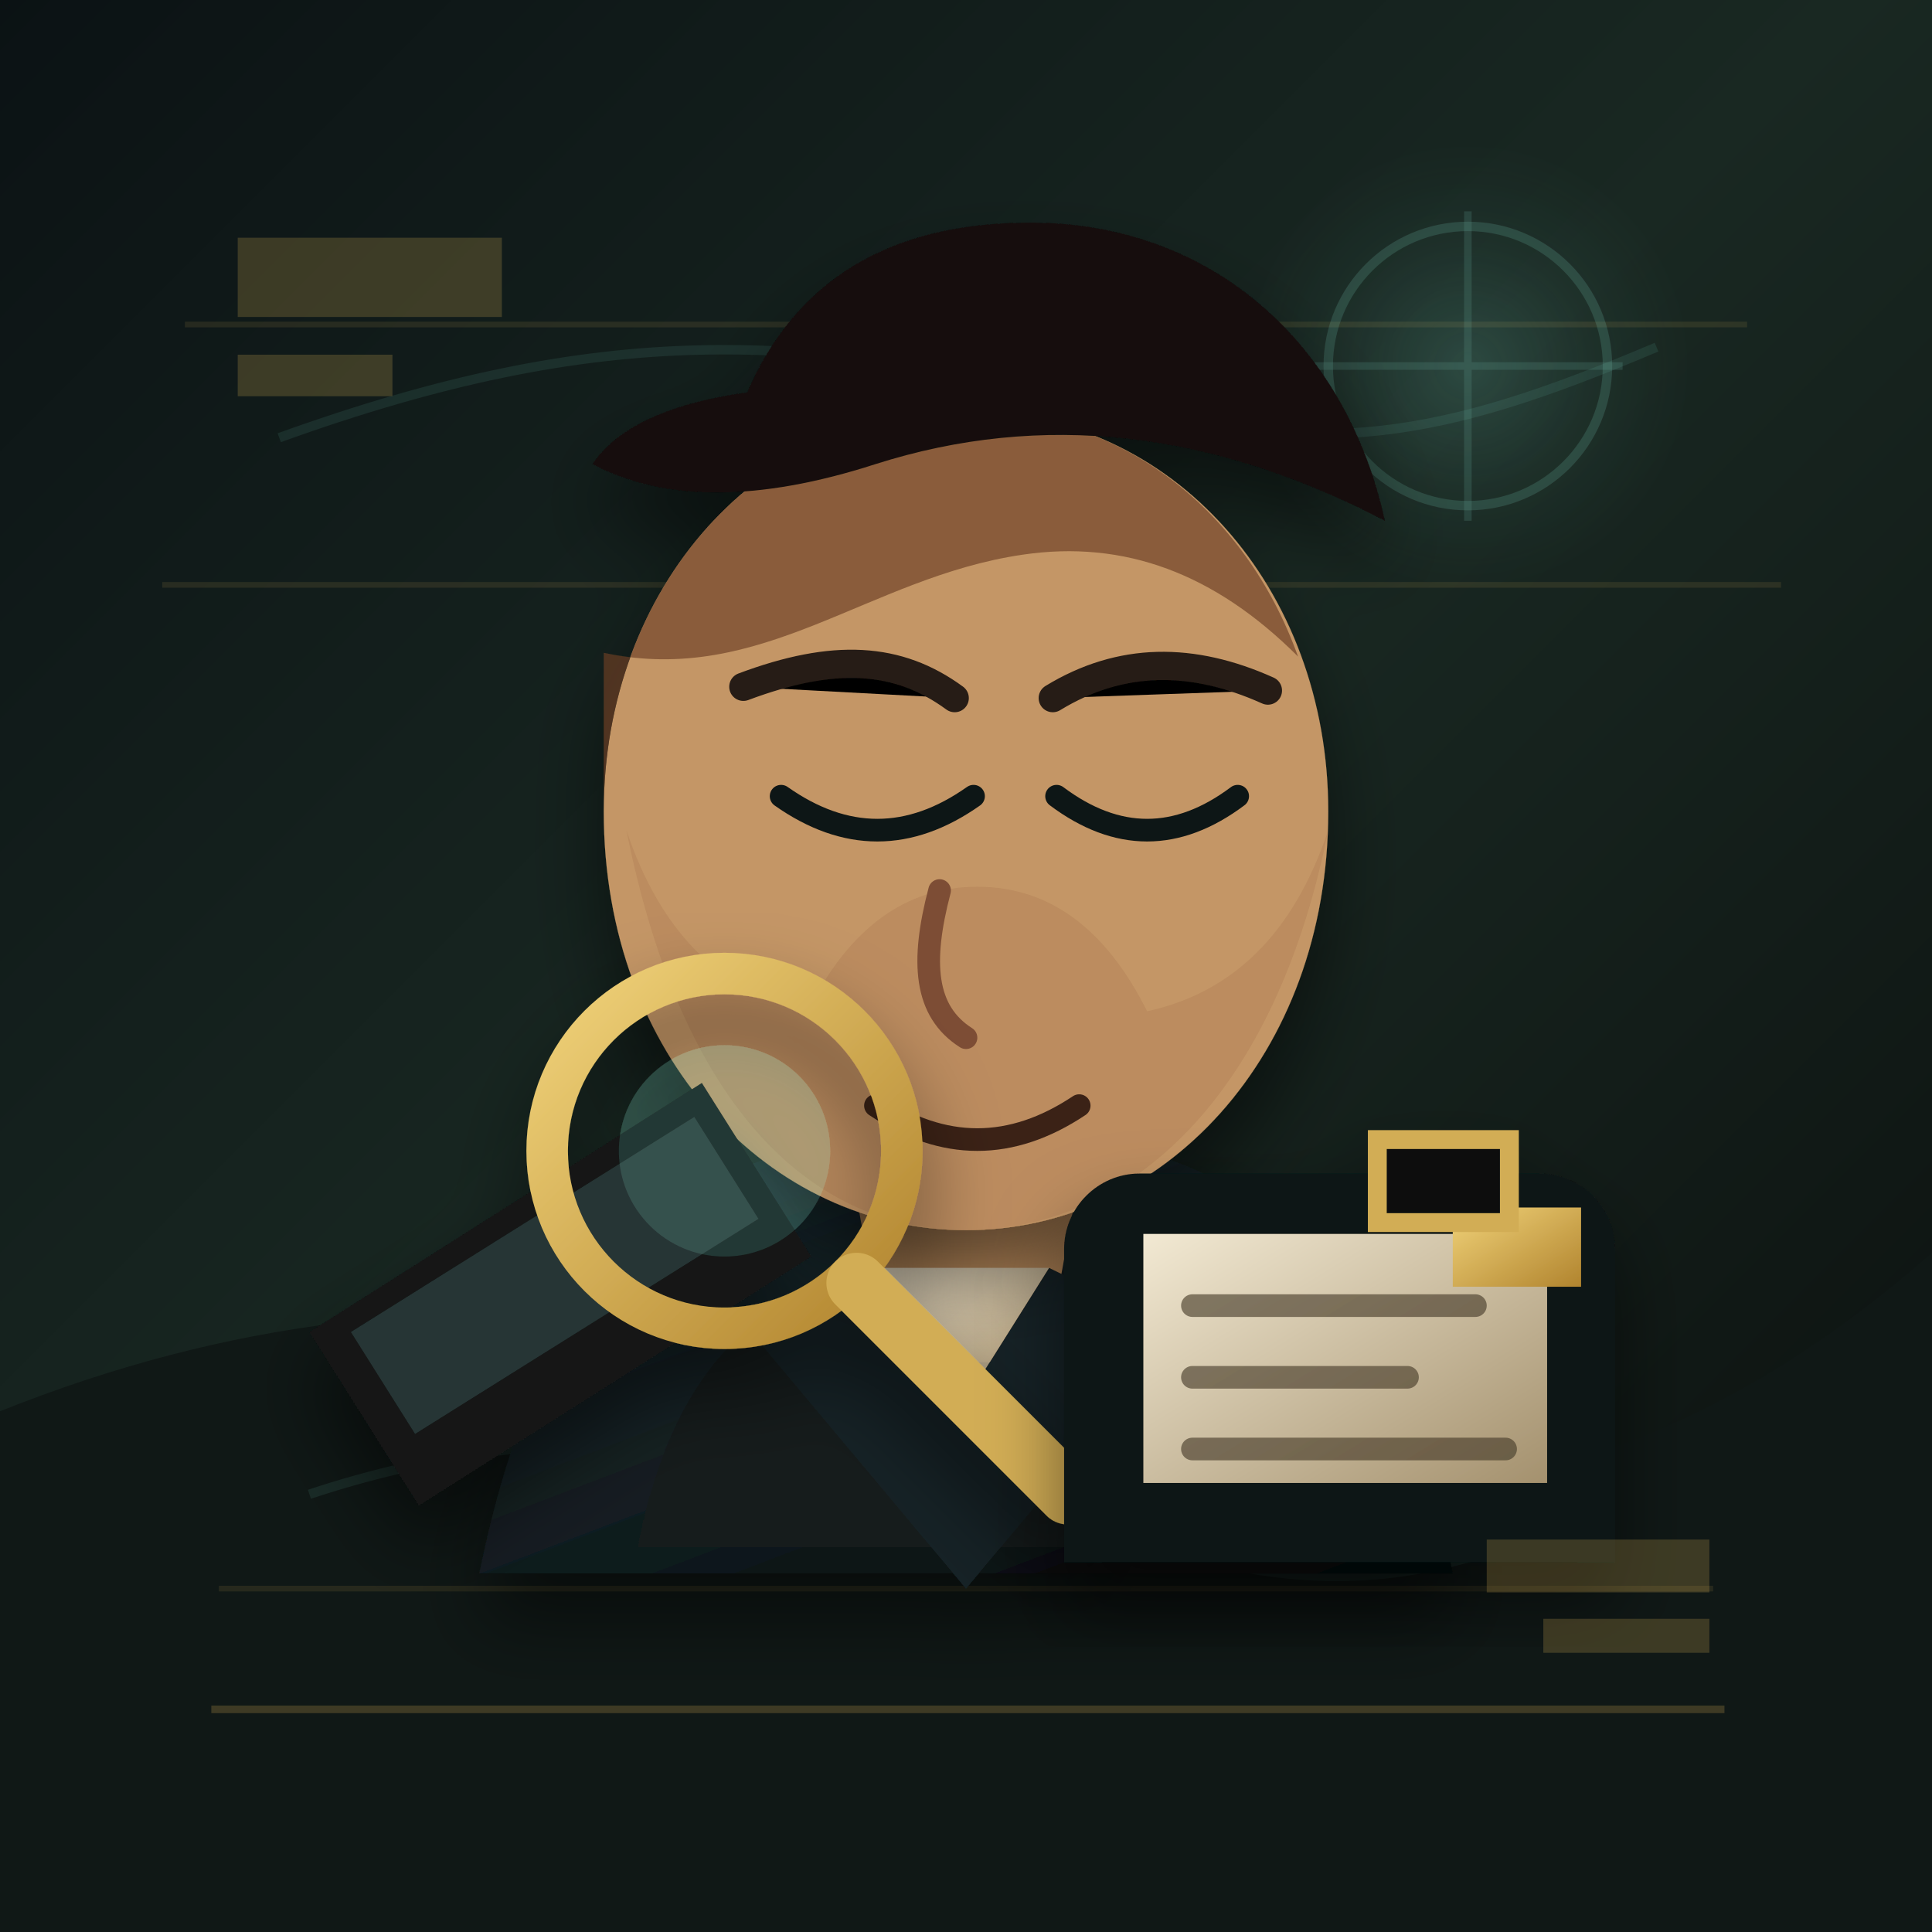
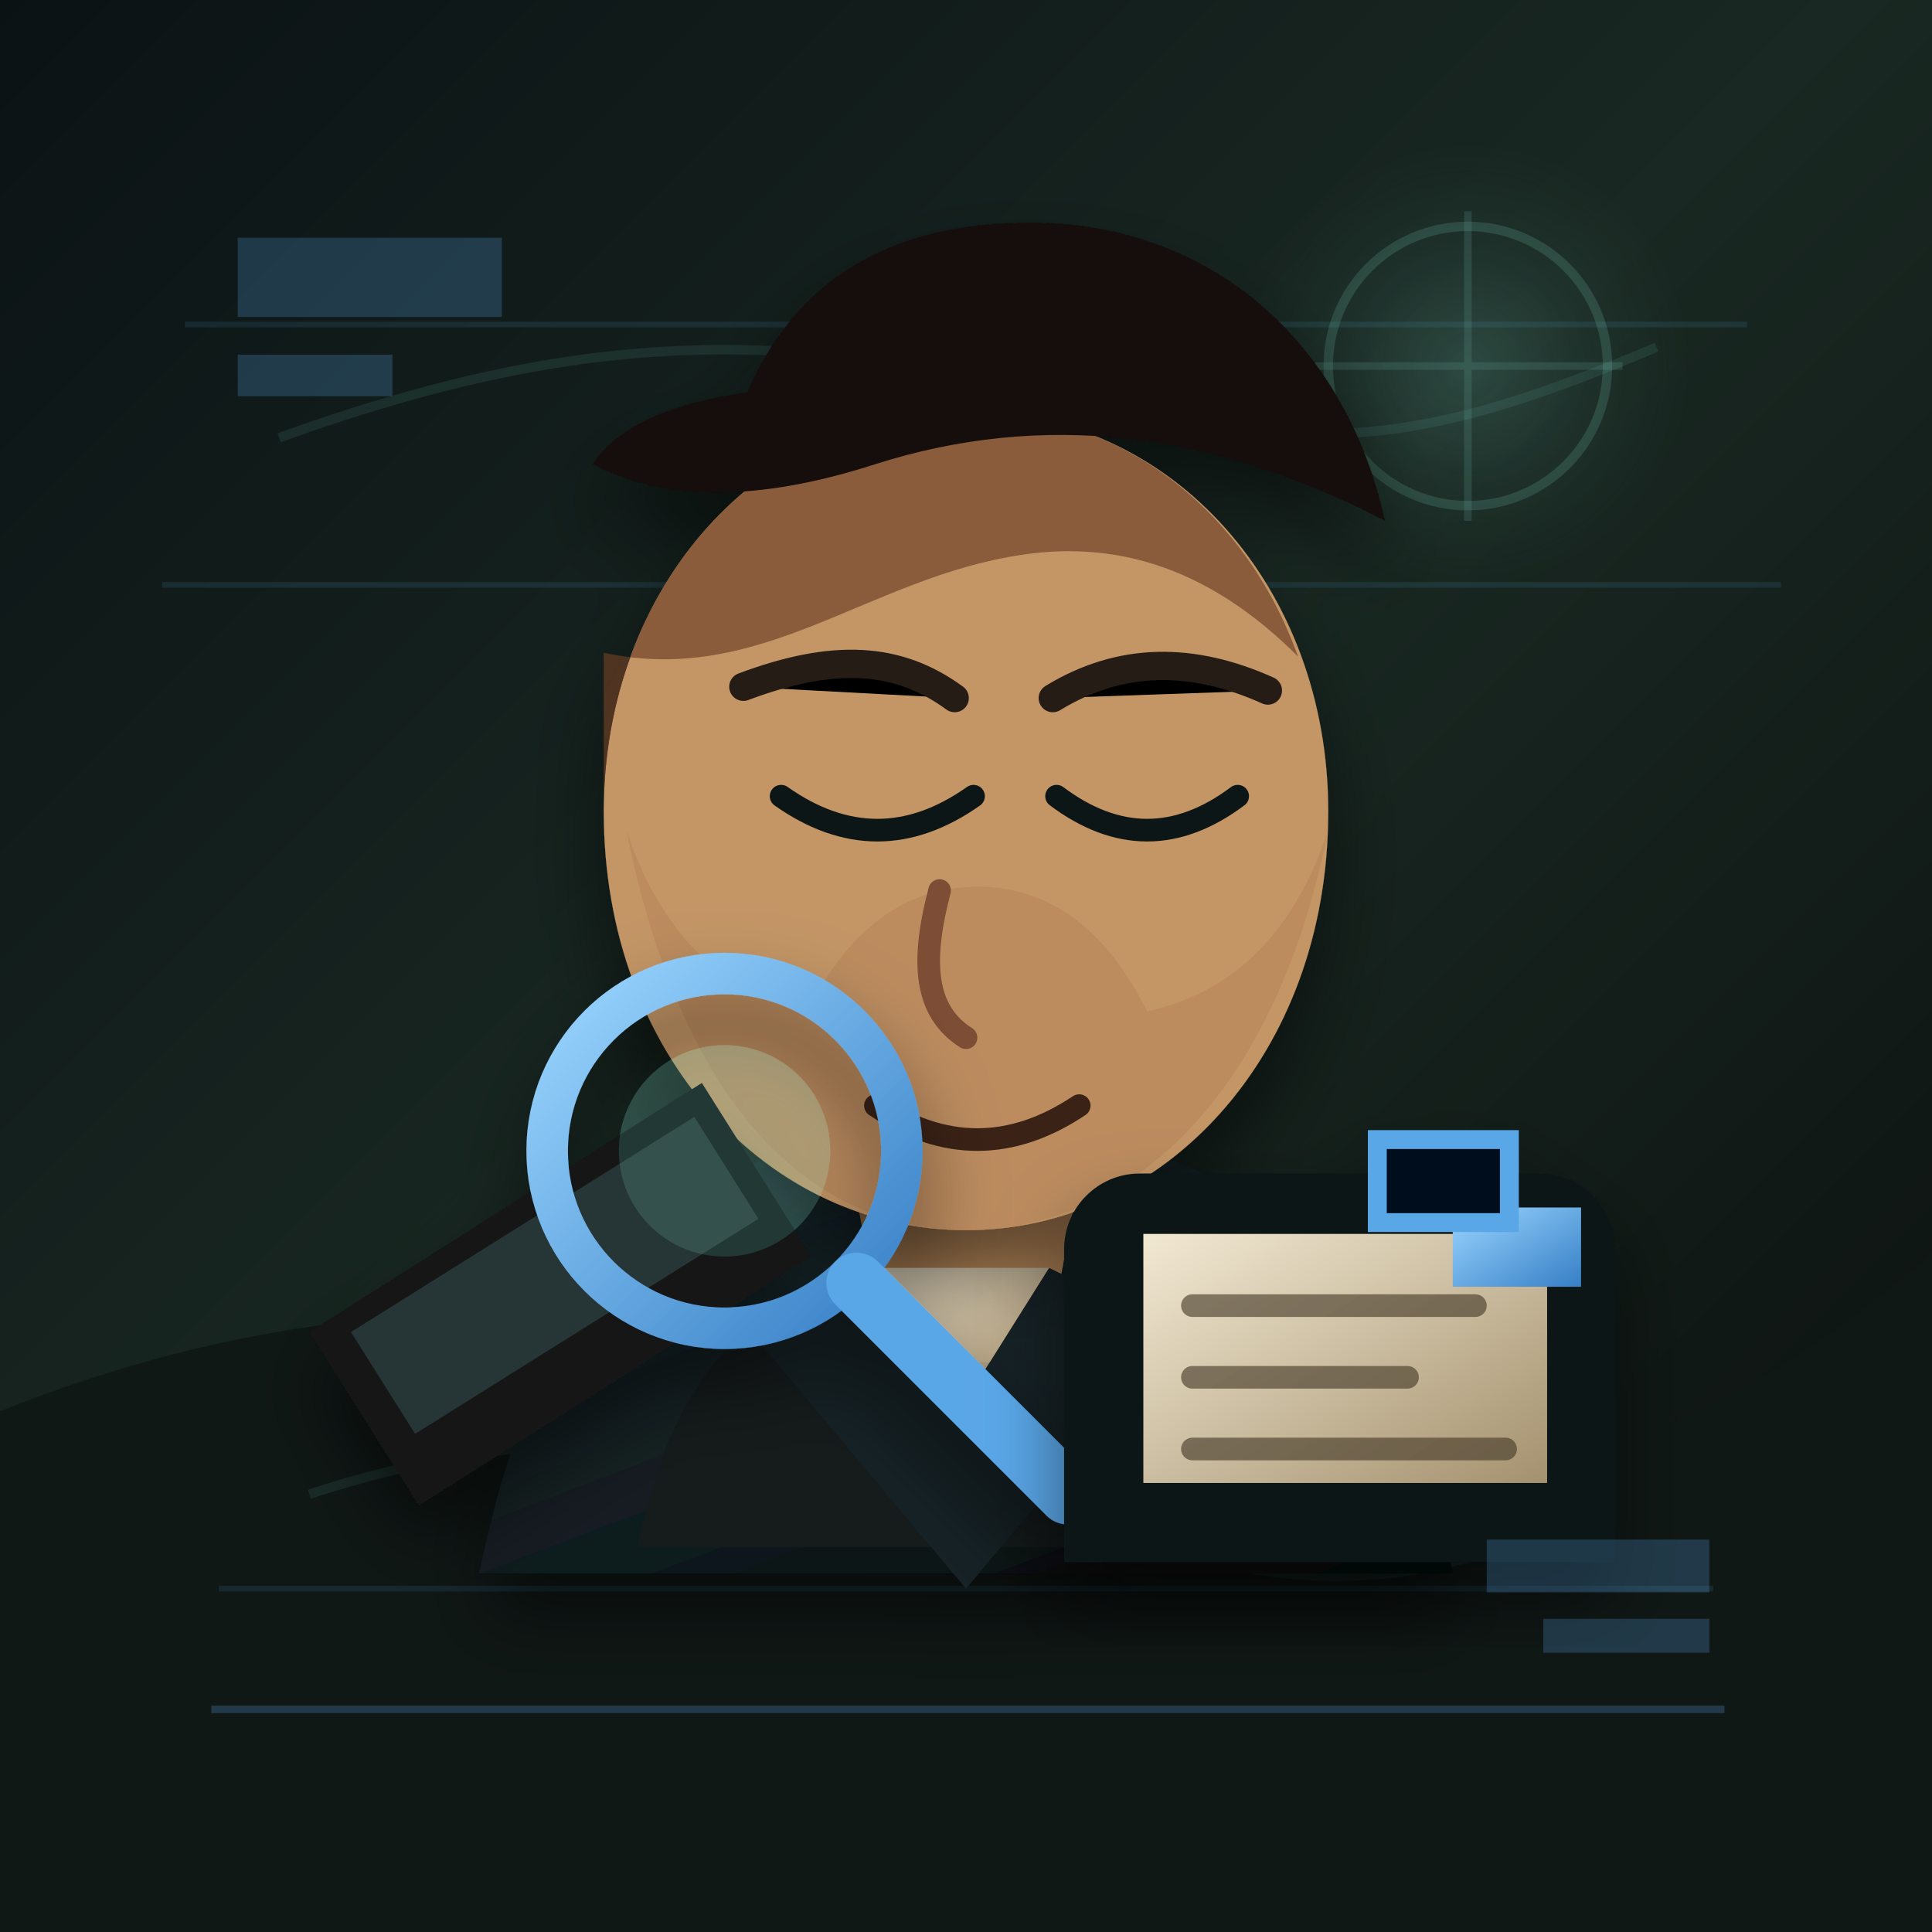
<svg xmlns="http://www.w3.org/2000/svg" viewBox="0 0 1024 1024" role="img" aria-label="Agente del dossier fantasma">
  <defs>
    <linearGradient id="bg" x1="0" x2="1" y1="0" y2="1">
      <stop offset="0" stop-color="#0b1214" />
      <stop offset="0.48" stop-color="#192822" />
      <stop offset="1" stop-color="#0a0d0c" />
    </linearGradient>
    <linearGradient id="coat" x1="0.15" x2="0.9" y1="0.1" y2="1">
      <stop offset="0" stop-color="#1d2f35" />
      <stop offset="0.62" stop-color="#0f191b" />
      <stop offset="1" stop-color="#060909" />
    </linearGradient>
    <linearGradient id="gold" x1="0" x2="1" y1="0" y2="1">
-       <stop offset="0" stop-color="#f1d37a" />
-       <stop offset="1" stop-color="#b1842e" />
+       <stop offset="0" stop-color="#9bd6ff" />
+       <stop offset="1" stop-color="#367fc6" />
    </linearGradient>
    <linearGradient id="paper" x1="0" x2="1" y1="0" y2="1">
      <stop offset="0" stop-color="#f2e9d3" />
      <stop offset="1" stop-color="#a4916e" />
    </linearGradient>
    <filter id="shadow" x="-20%" y="-20%" width="140%" height="140%">
      <feDropShadow dx="0" dy="24" stdDeviation="20" flood-color="#000000" flood-opacity="0.5" />
    </filter>
    <radialGradient id="scope" cx="50%" cy="50%" r="50%">
      <stop offset="0" stop-color="#88e6d2" stop-opacity="0.28" />
      <stop offset="0.56" stop-color="#88e6d2" stop-opacity="0.08" />
      <stop offset="1" stop-color="#88e6d2" stop-opacity="0" />
    </radialGradient>
  </defs>
  <rect width="1024" height="1024" fill="url(#bg)" />
  <path d="M0 748c120-48 238-62 356-44 156 24 286 114 448 78 82-18 154-60 220-118v360H0Z" fill="#101816" />
-   <path d="M98 172h828M86 310h858M116 842h792" stroke="#d2ad54" stroke-opacity="0.12" stroke-width="3" />
+   <path d="M98 172h828M86 310h858M116 842h792" stroke="#5aa7e8" stroke-opacity="0.12" stroke-width="3" />
  <path d="M148 232c172-62 278-56 438-18 116 28 174 20 292-30M164 792c132-44 284-36 436 22 92 35 172 27 254-22" fill="none" stroke="#6bb7a7" stroke-opacity="0.12" stroke-width="5" />
  <g opacity="0.62">
    <circle cx="778" cy="194" r="118" fill="url(#scope)" />
    <circle cx="778" cy="194" r="74" fill="none" stroke="#88e6d2" stroke-opacity="0.26" stroke-width="5" />
    <path d="M778 112v164M696 194h164" stroke="#88e6d2" stroke-opacity="0.22" stroke-width="4" />
  </g>
  <g filter="url(#shadow)">
    <path d="M254 834c32-156 100-236 258-236 160 0 226 80 258 236Z" fill="url(#coat)" />
    <path d="M338 820c18-92 64-152 174-152 112 0 156 60 174 152Z" fill="#121d1e" />
    <path d="M448 602h128l-22 120h-84Z" fill="#b8895a" />
    <path d="M398 706 512 842l114-136-70-34-44 70-44-70Z" fill="#182326" />
    <path d="M468 672h88l-44 70Z" fill="url(#paper)" opacity="0.92" />
  </g>
  <g filter="url(#shadow)">
    <path d="M320 430c0-118 82-212 192-212s192 94 192 212c0 130-88 222-192 222s-192-92-192-222Z" fill="#c49666" />
    <path d="M320 430c0-118 82-212 192-212 82 0 148 52 176 130-44-44-92-62-146-54-82 12-138 70-222 52Z" fill="#6b3e24" opacity="0.65" />
    <path d="M332 440c18 54 50 86 96 96 22-44 52-66 90-66s68 22 90 66c46-10 78-42 96-96-30 150-112 212-192 212S362 590 332 440Z" fill="#9e6845" opacity="0.22" />
    <path d="M396 208c26-60 76-90 150-90 98 0 168 66 188 158-92-48-182-58-270-30-62 20-112 20-150 0 12-18 38-32 82-38Z" fill="#12100d" />
    <path d="M394 364c48-18 82-16 112 6M558 370c36-22 74-22 114-4" stroke="#261c14" stroke-linecap="round" stroke-width="15" />
    <path d="M414 422c34 24 68 24 102 0M560 422c32 24 64 24 96 0" fill="none" stroke="#101413" stroke-linecap="round" stroke-width="12" />
    <path d="M498 472c-10 38-8 64 14 78" fill="none" stroke="#7d4d34" stroke-linecap="round" stroke-width="12" />
    <path d="M464 586c36 24 72 24 108 0" fill="none" stroke="#3a2318" stroke-linecap="round" stroke-width="12" />
  </g>
  <g filter="url(#shadow)">
    <path d="M164 706 372 574l58 92-208 132Z" fill="#121716" />
    <path d="M186 706 368 592l34 54-182 114Z" fill="#273535" />
    <circle cx="384" cy="610" r="94" fill="none" stroke="url(#gold)" stroke-width="22" />
-     <path d="M454 680 566 792" stroke="#d2ad54" stroke-linecap="round" stroke-width="32" />
+     <path d="M454 680 566 792" stroke="#5aa7e8" stroke-linecap="round" stroke-width="32" />
    <circle cx="384" cy="610" r="56" fill="#88e6d2" opacity="0.16" />
  </g>
  <g filter="url(#shadow)">
    <path d="M604 622h212c22 0 40 18 40 40v166H564V662c0-22 18-40 40-40Z" fill="#111715" />
    <path d="M606 654h214v132H606Z" fill="url(#paper)" />
    <path d="M632 692h150M632 730h114M632 768h166" stroke="#443927" stroke-width="12" stroke-linecap="round" opacity="0.62" />
    <path d="M770 640h68v42h-68Z" fill="url(#gold)" />
-     <path d="M730 604h70v44h-70Z" fill="#0c1110" stroke="#d2ad54" stroke-width="10" />
+     <path d="M730 604h70v44h-70Z" fill="#06111f" stroke="#5aa7e8" stroke-width="10" />
  </g>
  <g opacity="0.84">
-     <path d="M126 126h140v42H126zM126 188h82v22h-82zM788 816h118v28H788zM818 858h88v18h-88z" fill="#d2ad54" opacity="0.28" />
-     <path d="M112 906h802" stroke="#d2ad54" stroke-opacity="0.28" stroke-width="4" />
+     <path d="M126 126h140v42H126zM126 188h82v22h-82zM788 816h118v28H788zM818 858h88v18h-88z" fill="#5aa7e8" opacity="0.28" />
+     <path d="M112 906h802" stroke="#5aa7e8" stroke-opacity="0.28" stroke-width="4" />
  </g>
</svg>
